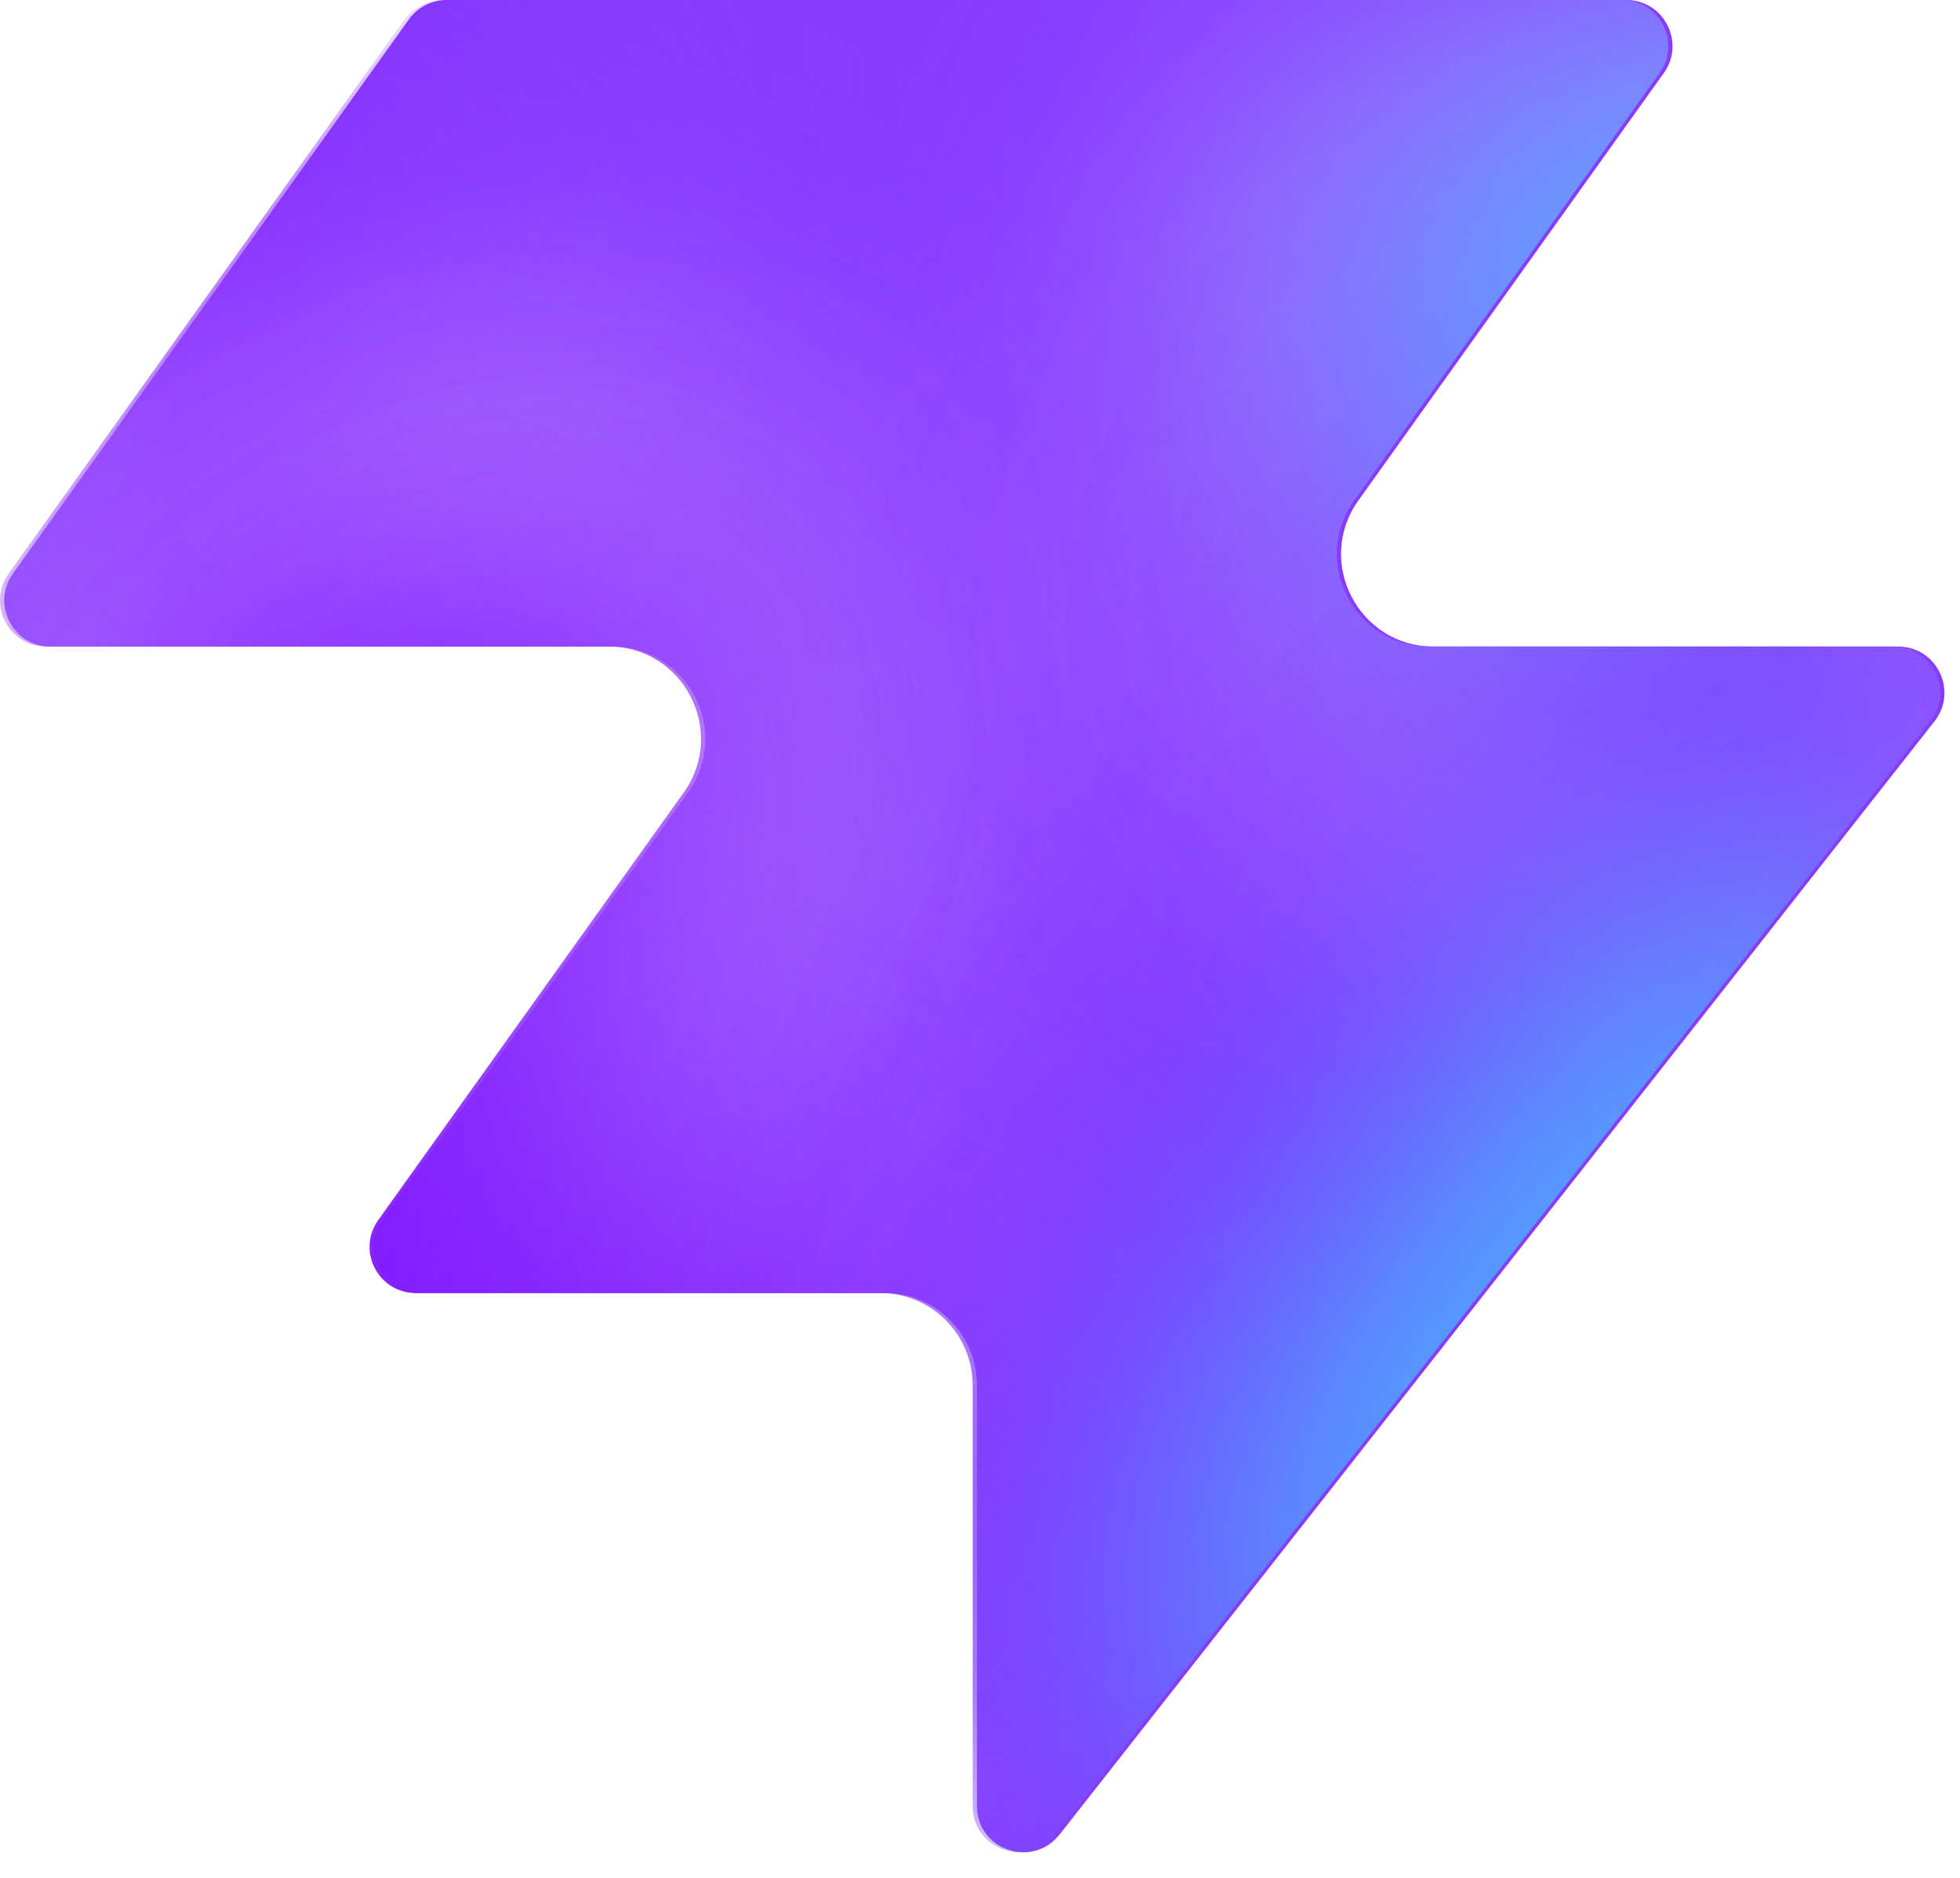
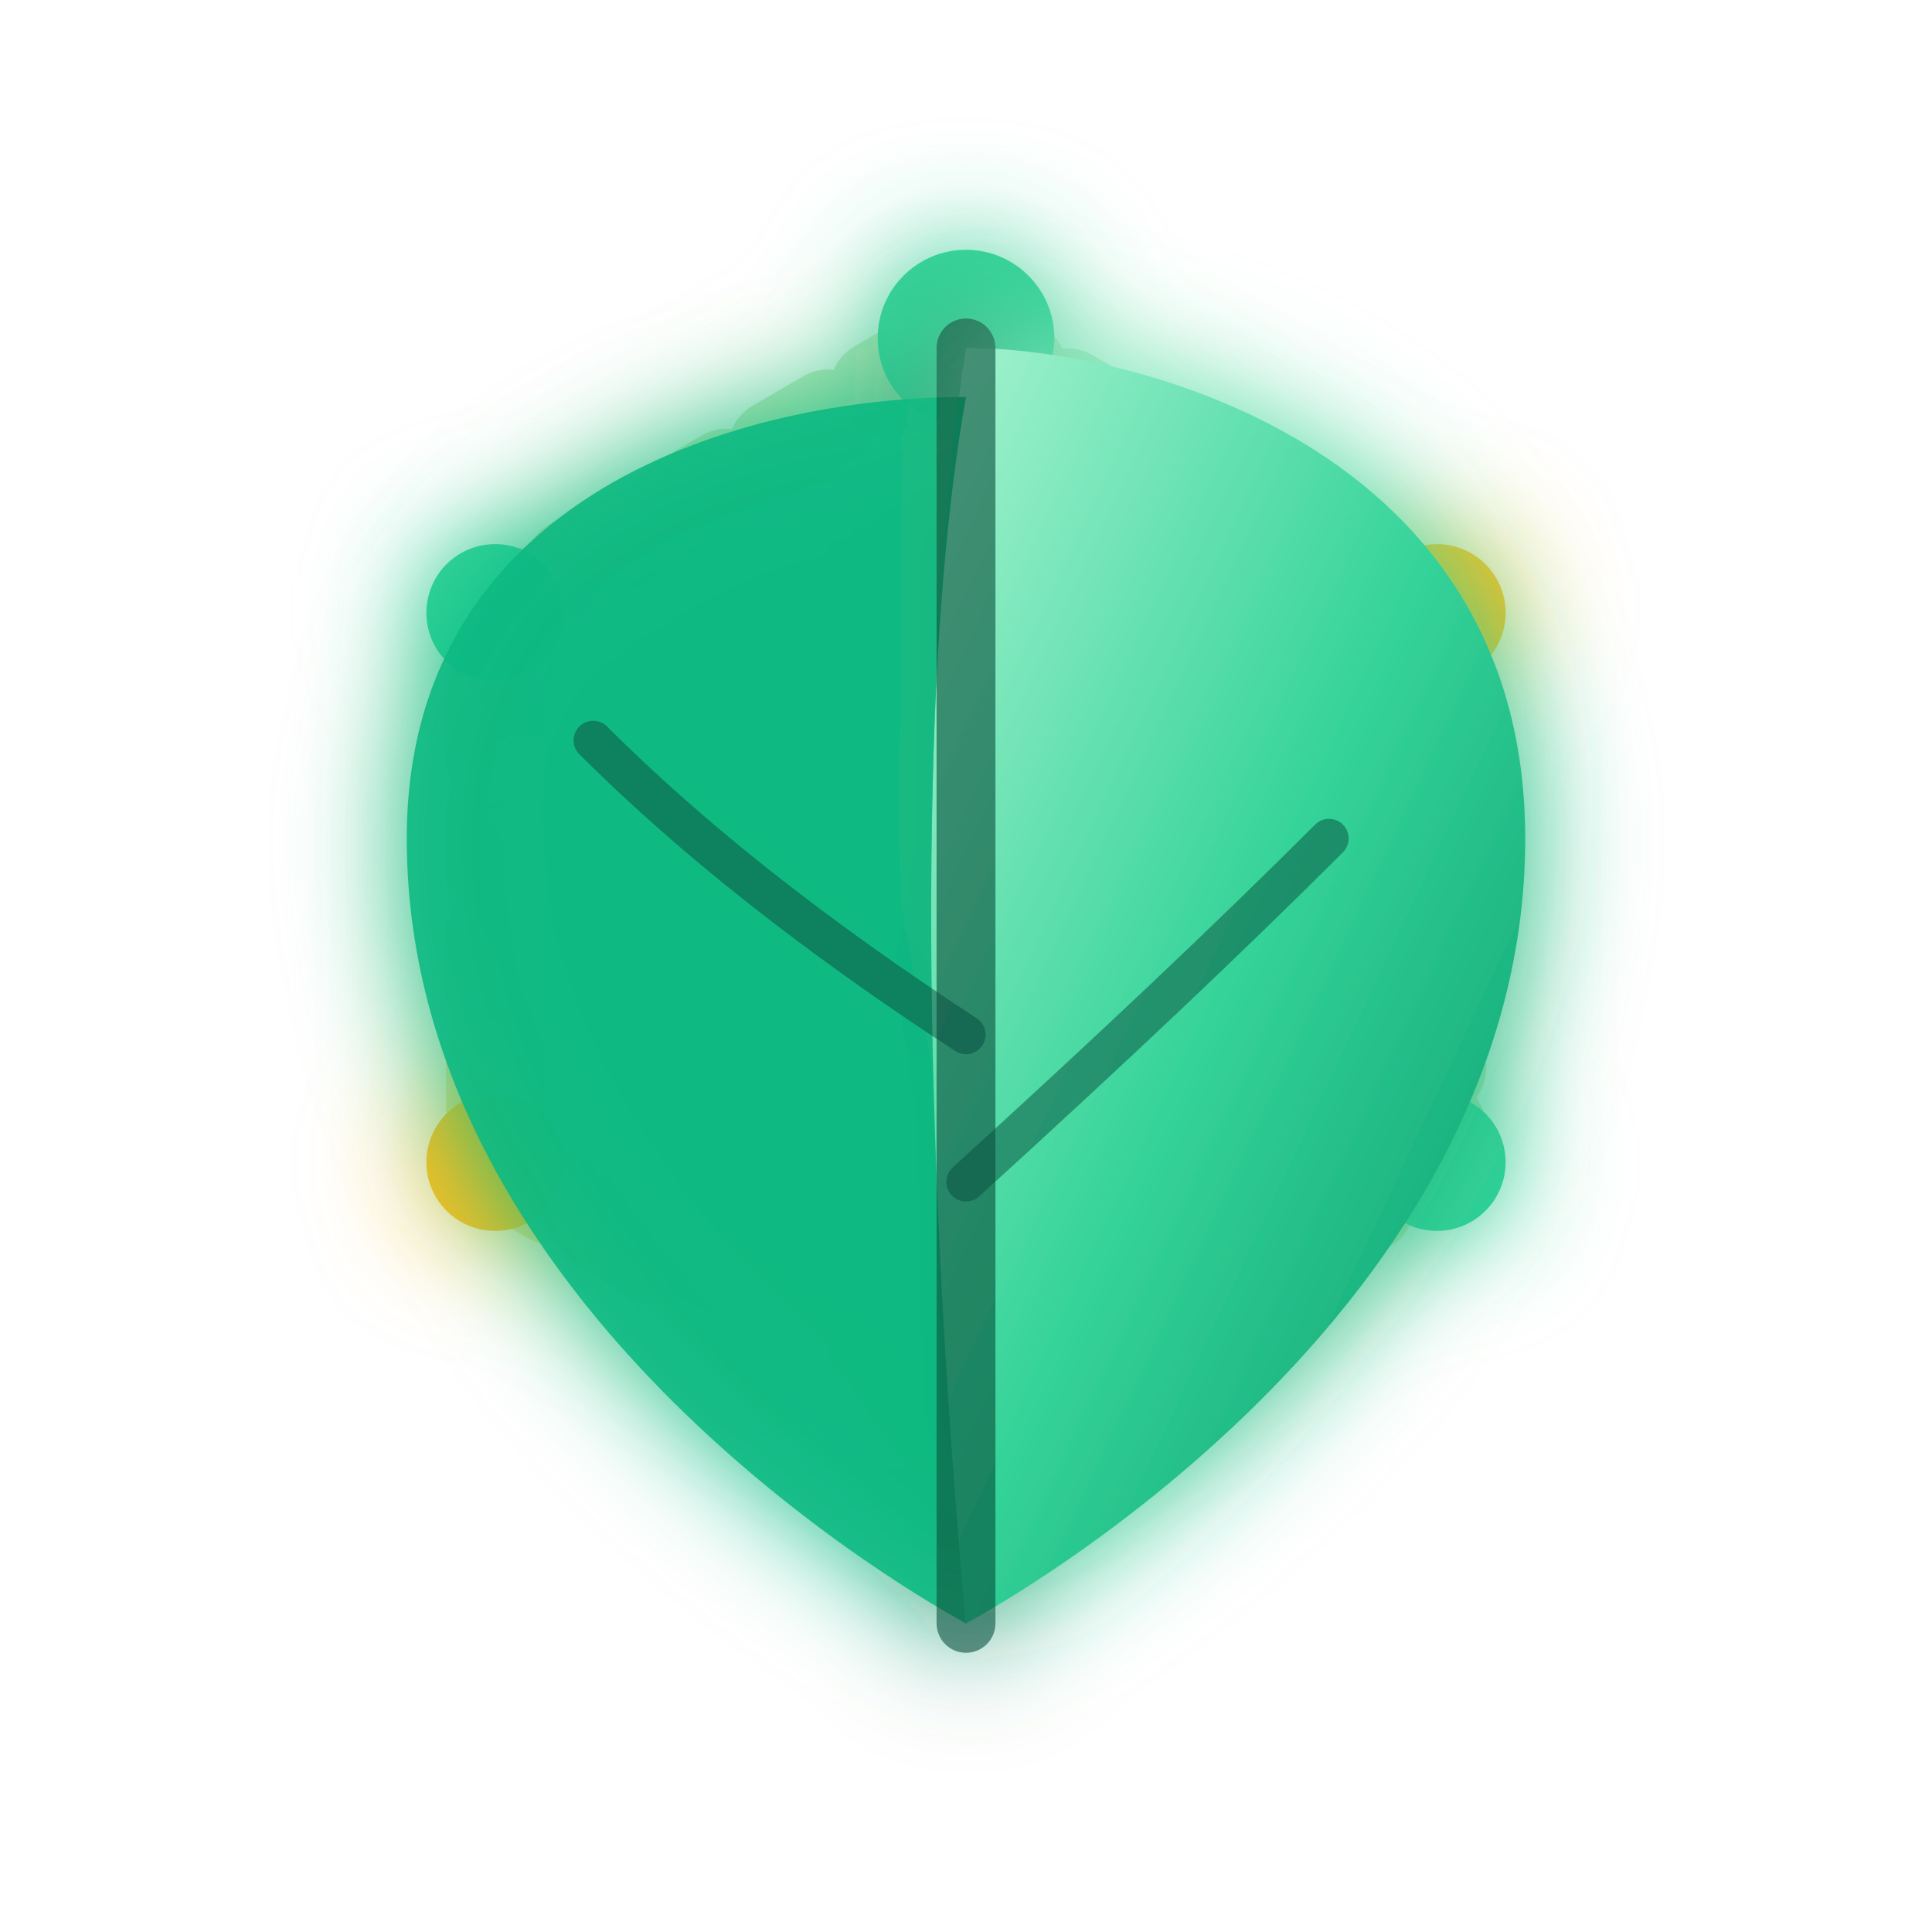
- <svg xmlns="http://www.w3.org/2000/svg" width="48" height="46" fill="none" viewBox="0 0 48 46">
-   <path fill="#863bff" d="M25.946 44.938c-.664.845-2.021.375-2.021-.698V33.937a2.26 2.26 0 0 0-2.262-2.262H10.287c-.92 0-1.456-1.04-.92-1.788l7.48-10.471c1.07-1.497 0-3.578-1.842-3.578H1.237c-.92 0-1.456-1.04-.92-1.788L10.013.474c.214-.297.556-.474.92-.474h28.894c.92 0 1.456 1.04.92 1.788l-7.48 10.471c-1.07 1.498 0 3.579 1.842 3.579h11.377c.943 0 1.473 1.088.89 1.83L25.947 44.94z" style="fill:#863bff;fill:color(display-p3 .525 .23 1);fill-opacity:1" />
-   <mask id="a" width="48" height="46" x="0" y="0" maskUnits="userSpaceOnUse" style="mask-type:alpha">
-     <path fill="#000" d="M25.842 44.938c-.664.844-2.021.375-2.021-.698V33.937a2.26 2.26 0 0 0-2.262-2.262H10.183c-.92 0-1.456-1.04-.92-1.788l7.48-10.471c1.07-1.498 0-3.579-1.842-3.579H1.133c-.92 0-1.456-1.04-.92-1.787L9.91.473c.214-.297.556-.474.92-.474h28.894c.92 0 1.456 1.04.92 1.788l-7.48 10.471c-1.07 1.498 0 3.578 1.842 3.578h11.377c.943 0 1.473 1.088.89 1.832L25.843 44.94z" style="fill:#000;fill-opacity:1" />
-   </mask>
-   <g mask="url(#a)">
-     <g filter="url(#b)">
-       <ellipse cx="5.508" cy="14.704" fill="#ede6ff" rx="5.508" ry="14.704" style="fill:#ede6ff;fill:color(display-p3 .927 .903 1);fill-opacity:1" transform="matrix(.00324 1 1 -.00324 -4.47 31.516)" />
+ <svg xmlns="http://www.w3.org/2000/svg" viewBox="0 0 512 512" width="800" height="800" fill="none">
+   <defs>
+     <linearGradient id="leaf-grad" x1="0%" y1="0%" x2="100%" y2="100%">
+       <stop offset="0%" stop-color="#a7f3d0" />
+       <stop offset="50%" stop-color="#34d399" />
+       <stop offset="100%" stop-color="#059669" />
+     </linearGradient>
+     <linearGradient id="chain-grad" x1="0%" y1="100%" x2="100%" y2="0%">
+       <stop offset="0%" stop-color="#fbbf24" />
+       <stop offset="100%" stop-color="#34d399" />
+     </linearGradient>
+     <filter id="glow" x="-20%" y="-20%" width="140%" height="140%">
+       <feGaussianBlur stdDeviation="12" result="blur" />
+       <feComposite in="SourceGraphic" in2="blur" operator="over" />
+     </filter>
+   </defs>
+   <g transform="translate(-76.8, -76.8) scale(1.3)">
+     <g stroke="url(#chain-grad)" stroke-width="20" stroke-linecap="round" fill="none" filter="url(#glow)">
+       <path d="M256 128 L352 184 V296 L256 352 L160 296 V184 Z" opacity="0.4" stroke-dasharray="12 12" />
+       <circle cx="256" cy="128" r="18" fill="#34d399" stroke="none" />
+       <circle cx="352" cy="184" r="14" fill="#fbbf24" stroke="none" />
+       <circle cx="352" cy="296" r="14" fill="#34d399" stroke="none" />
+       <circle cx="160" cy="184" r="14" fill="#34d399" stroke="none" />
+       <circle cx="160" cy="296" r="14" fill="#fbbf24" stroke="none" />
    </g>
-     <g filter="url(#c)">
-       <ellipse cx="10.399" cy="29.851" fill="#ede6ff" rx="10.399" ry="29.851" style="fill:#ede6ff;fill:color(display-p3 .927 .903 1);fill-opacity:1" transform="matrix(.00324 1 1 -.00324 -39.328 7.883)" />
-     </g>
-     <g filter="url(#d)">
-       <ellipse cx="5.508" cy="30.487" fill="#7e14ff" rx="5.508" ry="30.487" style="fill:#7e14ff;fill:color(display-p3 .492 .077 1);fill-opacity:1" transform="rotate(89.814 -25.913 -14.639)scale(1 -1)" />
-     </g>
-     <g filter="url(#e)">
-       <ellipse cx="5.508" cy="30.599" fill="#7e14ff" rx="5.508" ry="30.599" style="fill:#7e14ff;fill:color(display-p3 .492 .077 1);fill-opacity:1" transform="rotate(89.814 -32.644 -3.334)scale(1 -1)" />
-     </g>
-     <g filter="url(#f)">
-       <ellipse cx="5.508" cy="30.599" fill="#7e14ff" rx="5.508" ry="30.599" style="fill:#7e14ff;fill:color(display-p3 .492 .077 1);fill-opacity:1" transform="matrix(.00324 1 1 -.00324 -34.34 30.47)" />
-     </g>
-     <g filter="url(#g)">
-       <ellipse cx="14.072" cy="22.078" fill="#ede6ff" rx="14.072" ry="22.078" style="fill:#ede6ff;fill:color(display-p3 .927 .903 1);fill-opacity:1" transform="rotate(93.35 24.506 48.493)scale(-1 1)" />
-     </g>
-     <g filter="url(#h)">
-       <ellipse cx="3.47" cy="21.501" fill="#7e14ff" rx="3.47" ry="21.501" style="fill:#7e14ff;fill:color(display-p3 .492 .077 1);fill-opacity:1" transform="rotate(89.009 28.708 47.59)scale(-1 1)" />
-     </g>
-     <g filter="url(#i)">
-       <ellipse cx="3.47" cy="21.501" fill="#7e14ff" rx="3.47" ry="21.501" style="fill:#7e14ff;fill:color(display-p3 .492 .077 1);fill-opacity:1" transform="rotate(89.009 28.708 47.59)scale(-1 1)" />
-     </g>
-     <g filter="url(#j)">
-       <ellipse cx=".387" cy="8.972" fill="#7e14ff" rx="4.407" ry="29.108" style="fill:#7e14ff;fill:color(display-p3 .492 .077 1);fill-opacity:1" transform="rotate(39.51 .387 8.972)" />
-     </g>
-     <g filter="url(#k)">
-       <ellipse cx="47.523" cy="-6.092" fill="#7e14ff" rx="4.407" ry="29.108" style="fill:#7e14ff;fill:color(display-p3 .492 .077 1);fill-opacity:1" transform="rotate(37.892 47.523 -6.092)" />
-     </g>
-     <g filter="url(#l)">
-       <ellipse cx="41.412" cy="6.333" fill="#47bfff" rx="5.971" ry="9.665" style="fill:#47bfff;fill:color(display-p3 .28 .748 1);fill-opacity:1" transform="rotate(37.892 41.412 6.333)" />
-     </g>
-     <g filter="url(#m)">
-       <ellipse cx="-1.879" cy="38.332" fill="#7e14ff" rx="4.407" ry="29.108" style="fill:#7e14ff;fill:color(display-p3 .492 .077 1);fill-opacity:1" transform="rotate(37.892 -1.88 38.332)" />
-     </g>
-     <g filter="url(#n)">
-       <ellipse cx="-1.879" cy="38.332" fill="#7e14ff" rx="4.407" ry="29.108" style="fill:#7e14ff;fill:color(display-p3 .492 .077 1);fill-opacity:1" transform="rotate(37.892 -1.88 38.332)" />
-     </g>
-     <g filter="url(#o)">
-       <ellipse cx="35.651" cy="29.907" fill="#7e14ff" rx="4.407" ry="29.108" style="fill:#7e14ff;fill:color(display-p3 .492 .077 1);fill-opacity:1" transform="rotate(37.892 35.651 29.907)" />
-     </g>
-     <g filter="url(#p)">
-       <ellipse cx="38.418" cy="32.4" fill="#47bfff" rx="5.971" ry="15.297" style="fill:#47bfff;fill:color(display-p3 .28 .748 1);fill-opacity:1" transform="rotate(37.892 38.418 32.4)" />
+     <g filter="url(#glow)">
+       <path d="M256 390 C256 390 370 330 370 230 C370 150 290 130 256 130 C256 130 240 220 256 390 Z" fill="url(#leaf-grad)" />
+       <path d="M256 390 C256 390 142 330 142 230 C142 160 210 140 256 140 C240 230 256 390 256 390 Z" fill="#10b981" opacity="0.9" />
+       <path d="M256 390 Q256 260 256 130" stroke="#064e3b" stroke-width="12" stroke-linecap="round" opacity="0.6" />
+       <path d="M256 300 Q300 260 330 230" stroke="#064e3b" stroke-width="8" stroke-linecap="round" opacity="0.5" />
+       <path d="M256 270 Q210 240 180 210" stroke="#064e3b" stroke-width="8" stroke-linecap="round" opacity="0.5" />
    </g>
  </g>
-   <defs>
-     <filter id="b" width="60.045" height="41.654" x="-19.77" y="16.149" color-interpolation-filters="sRGB" filterUnits="userSpaceOnUse">
-       <feFlood flood-opacity="0" result="BackgroundImageFix" />
-       <feBlend in="SourceGraphic" in2="BackgroundImageFix" result="shape" />
-       <feGaussianBlur result="effect1_foregroundBlur_2002_17158" stdDeviation="7.659" />
-     </filter>
-     <filter id="c" width="90.34" height="51.437" x="-54.613" y="-7.533" color-interpolation-filters="sRGB" filterUnits="userSpaceOnUse">
-       <feFlood flood-opacity="0" result="BackgroundImageFix" />
-       <feBlend in="SourceGraphic" in2="BackgroundImageFix" result="shape" />
-       <feGaussianBlur result="effect1_foregroundBlur_2002_17158" stdDeviation="7.659" />
-     </filter>
-     <filter id="d" width="79.355" height="29.4" x="-49.64" y="2.03" color-interpolation-filters="sRGB" filterUnits="userSpaceOnUse">
-       <feFlood flood-opacity="0" result="BackgroundImageFix" />
-       <feBlend in="SourceGraphic" in2="BackgroundImageFix" result="shape" />
-       <feGaussianBlur result="effect1_foregroundBlur_2002_17158" stdDeviation="4.596" />
-     </filter>
-     <filter id="e" width="79.579" height="29.4" x="-45.045" y="20.029" color-interpolation-filters="sRGB" filterUnits="userSpaceOnUse">
-       <feFlood flood-opacity="0" result="BackgroundImageFix" />
-       <feBlend in="SourceGraphic" in2="BackgroundImageFix" result="shape" />
-       <feGaussianBlur result="effect1_foregroundBlur_2002_17158" stdDeviation="4.596" />
-     </filter>
-     <filter id="f" width="79.579" height="29.4" x="-43.513" y="21.178" color-interpolation-filters="sRGB" filterUnits="userSpaceOnUse">
-       <feFlood flood-opacity="0" result="BackgroundImageFix" />
-       <feBlend in="SourceGraphic" in2="BackgroundImageFix" result="shape" />
-       <feGaussianBlur result="effect1_foregroundBlur_2002_17158" stdDeviation="4.596" />
-     </filter>
-     <filter id="g" width="74.749" height="58.852" x="15.756" y="-17.901" color-interpolation-filters="sRGB" filterUnits="userSpaceOnUse">
-       <feFlood flood-opacity="0" result="BackgroundImageFix" />
-       <feBlend in="SourceGraphic" in2="BackgroundImageFix" result="shape" />
-       <feGaussianBlur result="effect1_foregroundBlur_2002_17158" stdDeviation="7.659" />
-     </filter>
-     <filter id="h" width="61.377" height="25.362" x="23.548" y="2.284" color-interpolation-filters="sRGB" filterUnits="userSpaceOnUse">
-       <feFlood flood-opacity="0" result="BackgroundImageFix" />
-       <feBlend in="SourceGraphic" in2="BackgroundImageFix" result="shape" />
-       <feGaussianBlur result="effect1_foregroundBlur_2002_17158" stdDeviation="4.596" />
-     </filter>
-     <filter id="i" width="61.377" height="25.362" x="23.548" y="2.284" color-interpolation-filters="sRGB" filterUnits="userSpaceOnUse">
-       <feFlood flood-opacity="0" result="BackgroundImageFix" />
-       <feBlend in="SourceGraphic" in2="BackgroundImageFix" result="shape" />
-       <feGaussianBlur result="effect1_foregroundBlur_2002_17158" stdDeviation="4.596" />
-     </filter>
-     <filter id="j" width="56.045" height="63.649" x="-27.636" y="-22.853" color-interpolation-filters="sRGB" filterUnits="userSpaceOnUse">
-       <feFlood flood-opacity="0" result="BackgroundImageFix" />
-       <feBlend in="SourceGraphic" in2="BackgroundImageFix" result="shape" />
-       <feGaussianBlur result="effect1_foregroundBlur_2002_17158" stdDeviation="4.596" />
-     </filter>
-     <filter id="k" width="54.814" height="64.646" x="20.116" y="-38.415" color-interpolation-filters="sRGB" filterUnits="userSpaceOnUse">
-       <feFlood flood-opacity="0" result="BackgroundImageFix" />
-       <feBlend in="SourceGraphic" in2="BackgroundImageFix" result="shape" />
-       <feGaussianBlur result="effect1_foregroundBlur_2002_17158" stdDeviation="4.596" />
-     </filter>
-     <filter id="l" width="33.541" height="35.313" x="24.641" y="-11.323" color-interpolation-filters="sRGB" filterUnits="userSpaceOnUse">
-       <feFlood flood-opacity="0" result="BackgroundImageFix" />
-       <feBlend in="SourceGraphic" in2="BackgroundImageFix" result="shape" />
-       <feGaussianBlur result="effect1_foregroundBlur_2002_17158" stdDeviation="4.596" />
-     </filter>
-     <filter id="m" width="54.814" height="64.646" x="-29.286" y="6.009" color-interpolation-filters="sRGB" filterUnits="userSpaceOnUse">
-       <feFlood flood-opacity="0" result="BackgroundImageFix" />
-       <feBlend in="SourceGraphic" in2="BackgroundImageFix" result="shape" />
-       <feGaussianBlur result="effect1_foregroundBlur_2002_17158" stdDeviation="4.596" />
-     </filter>
-     <filter id="n" width="54.814" height="64.646" x="-29.286" y="6.009" color-interpolation-filters="sRGB" filterUnits="userSpaceOnUse">
-       <feFlood flood-opacity="0" result="BackgroundImageFix" />
-       <feBlend in="SourceGraphic" in2="BackgroundImageFix" result="shape" />
-       <feGaussianBlur result="effect1_foregroundBlur_2002_17158" stdDeviation="4.596" />
-     </filter>
-     <filter id="o" width="54.814" height="64.646" x="8.244" y="-2.416" color-interpolation-filters="sRGB" filterUnits="userSpaceOnUse">
-       <feFlood flood-opacity="0" result="BackgroundImageFix" />
-       <feBlend in="SourceGraphic" in2="BackgroundImageFix" result="shape" />
-       <feGaussianBlur result="effect1_foregroundBlur_2002_17158" stdDeviation="4.596" />
-     </filter>
-     <filter id="p" width="39.409" height="43.623" x="18.713" y="10.588" color-interpolation-filters="sRGB" filterUnits="userSpaceOnUse">
-       <feFlood flood-opacity="0" result="BackgroundImageFix" />
-       <feBlend in="SourceGraphic" in2="BackgroundImageFix" result="shape" />
-       <feGaussianBlur result="effect1_foregroundBlur_2002_17158" stdDeviation="4.596" />
-     </filter>
-   </defs>
</svg>
